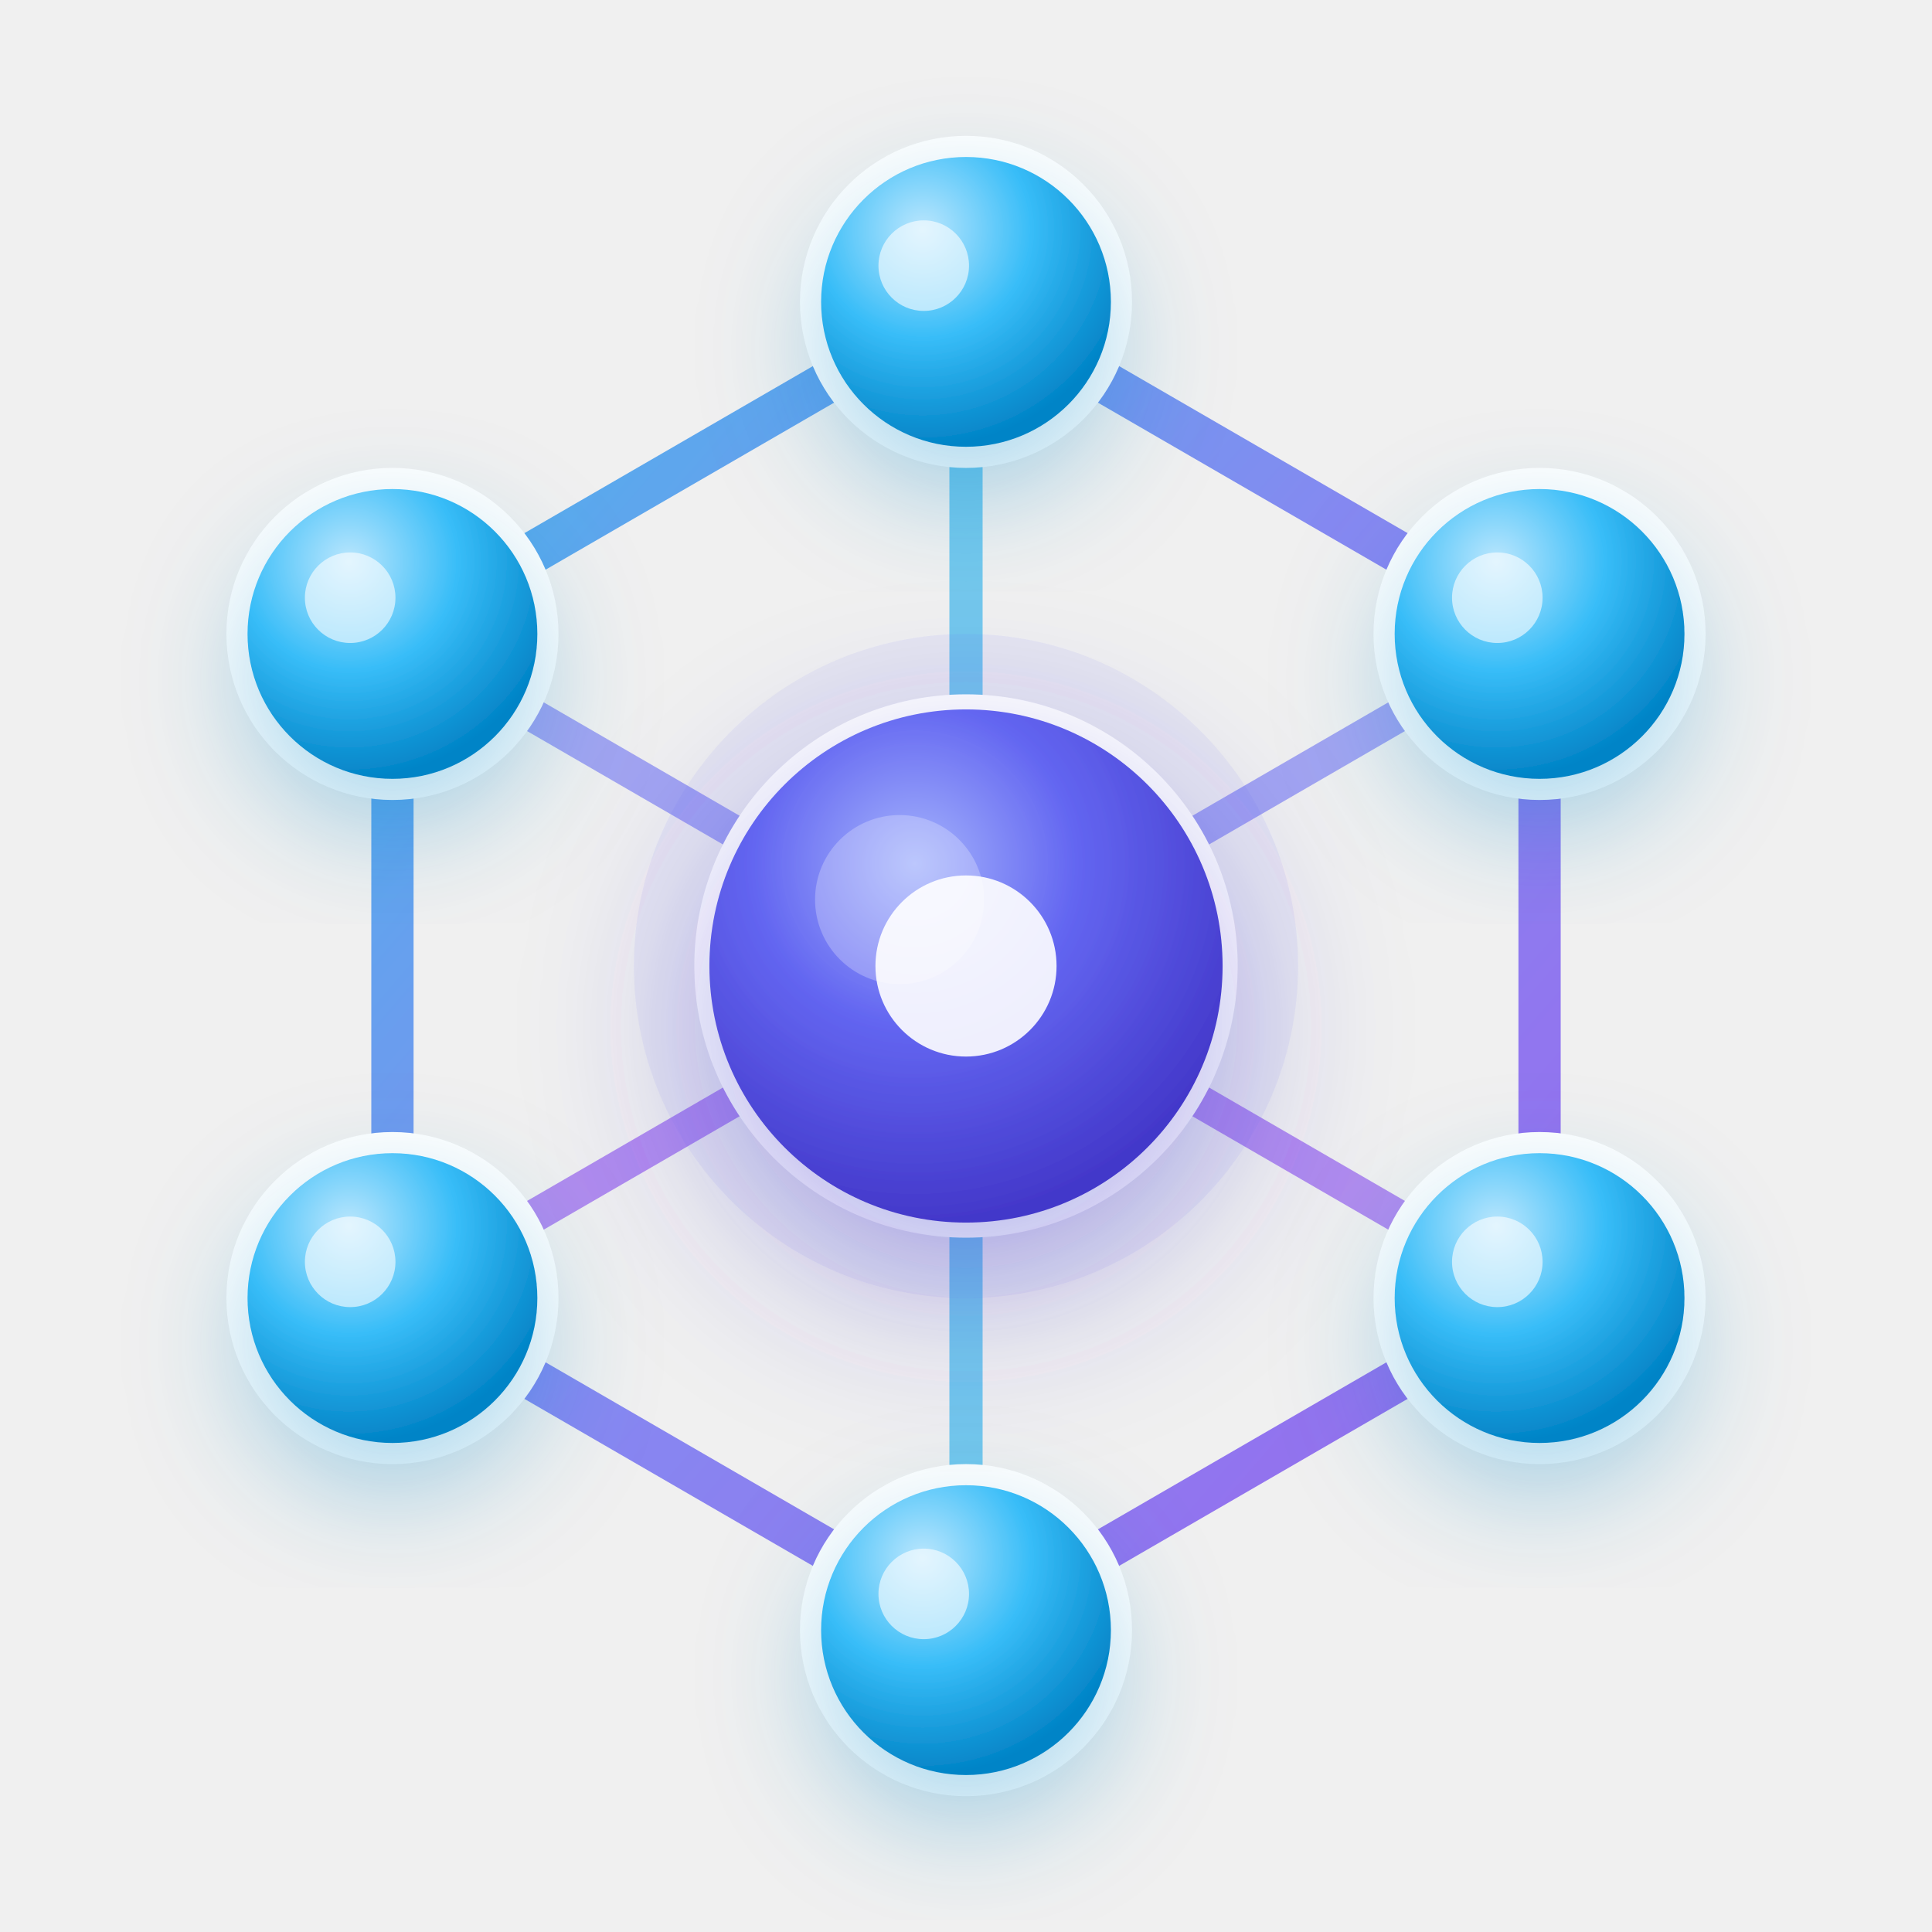
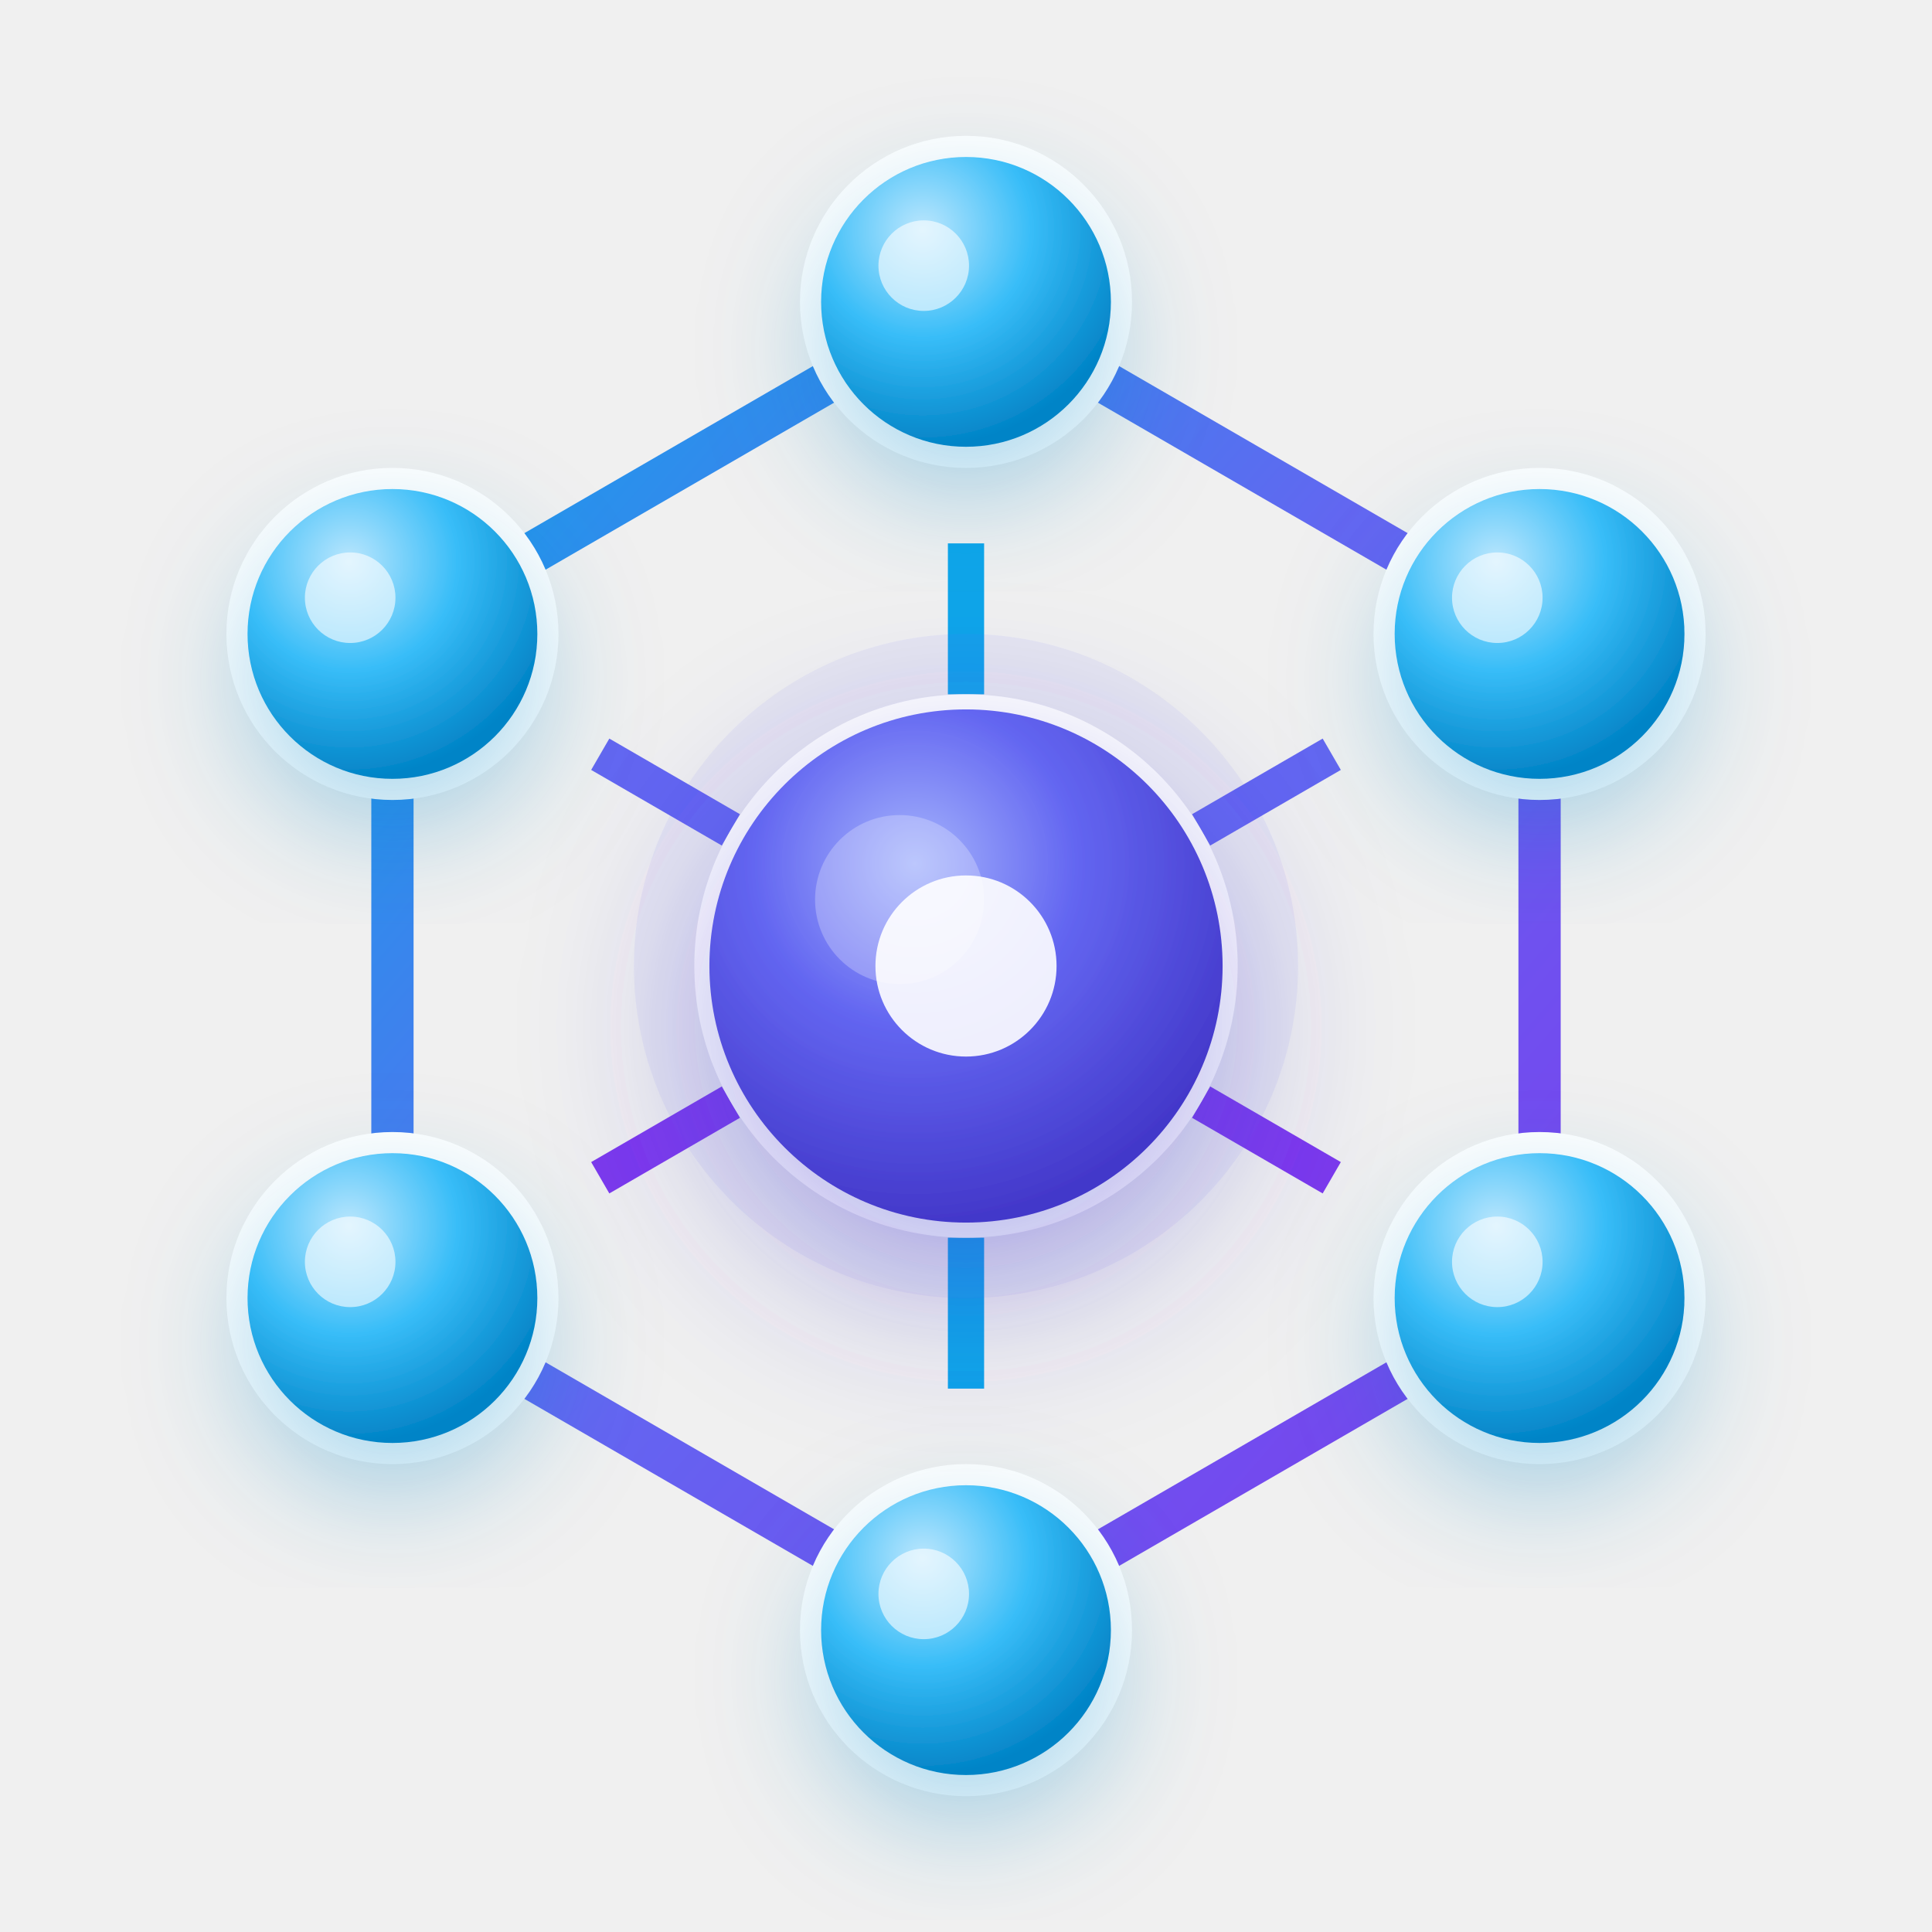
<svg xmlns="http://www.w3.org/2000/svg" viewBox="0 0 64 64" fill="none">
  <defs>
    <radialGradient id="gN" cx="35%" cy="25%" r="75%">
      <stop offset="0%" stop-color="#BAE6FD" />
      <stop offset="50%" stop-color="#38BDF8" />
      <stop offset="100%" stop-color="#0284C7" />
    </radialGradient>
    <radialGradient id="gC" cx="40%" cy="30%" r="70%">
      <stop offset="0%" stop-color="#A5B4FC" />
      <stop offset="45%" stop-color="#6366F1" />
      <stop offset="100%" stop-color="#4338CA" />
    </radialGradient>
    <linearGradient id="gR" x1="0" y1="0" x2="1" y2="1">
      <stop offset="0%" stop-color="#0EA5E9" />
      <stop offset="50%" stop-color="#6366F1" />
      <stop offset="100%" stop-color="#7C3AED" />
    </linearGradient>
    <filter id="fN" x="-50%" y="-50%" width="200%" height="200%">
      <feDropShadow dx="0" dy="1.5" stdDeviation="2" flood-color="#0284C7" flood-opacity="0.35" />
    </filter>
    <filter id="fC" x="-50%" y="-50%" width="200%" height="200%">
      <feDropShadow dx="0" dy="2" stdDeviation="3" flood-color="#4338CA" flood-opacity="0.4" />
    </filter>
  </defs>
-   <polygon points="32,10 51,21 51,43 32,54 13,43 13,21" stroke="url(#gR)" stroke-width="1.4" fill="none" opacity="0.75" />
-   <line x1="32" y1="32" x2="32" y2="10" stroke="#0EA5E9" stroke-width="1.1" stroke-opacity="0.55" />
-   <line x1="32" y1="32" x2="51" y2="21" stroke="#6366F1" stroke-width="1.1" stroke-opacity="0.55" />
-   <line x1="32" y1="32" x2="51" y2="43" stroke="#7C3AED" stroke-width="1.1" stroke-opacity="0.55" />
-   <line x1="32" y1="32" x2="32" y2="54" stroke="#0EA5E9" stroke-width="1.1" stroke-opacity="0.55" />
-   <line x1="32" y1="32" x2="13" y2="43" stroke="#7C3AED" stroke-width="1.1" stroke-opacity="0.55" />
-   <line x1="32" y1="32" x2="13" y2="21" stroke="#6366F1" stroke-width="1.1" stroke-opacity="0.55" />
+   <style>
+     /* 信号从中心向节点流动：dashoffset 正→0 */
+     @keyframes flow {
+       0%   { stroke-dashoffset: 28; stroke-opacity: 0.25; }
+       60%  { stroke-opacity: 0.75; }
+       100% { stroke-dashoffset: 0;  stroke-opacity: 0.25; }
+     }
+     /* 六边形轮廓缓慢旋转 opacity */
+     @keyframes ring-pulse {
+       0%, 100% { opacity: 0.55; }
+       50%       { opacity: 0.9; }
+     }
+     .spoke {
+       stroke-dasharray: 5 4;
+       animation: flow 1.8s linear infinite;
+     }
+     .s1 { animation-delay: 0s; }
+     .s2 { animation-delay: -0.3s; }
+     .s3 { animation-delay: -0.6s; }
+     .s4 { animation-delay: -0.9s; }
+     .s5 { animation-delay: -1.2s; }
+     .s6 { animation-delay: -1.5s; }
+     .ring { animation: ring-pulse 3s ease-in-out infinite; }
+   </style>
+   <polygon class="ring" points="32,10 51,21 51,43 32,54 13,43 13,21" stroke="url(#gR)" stroke-width="1.4" fill="none" />
+   <line class="spoke s1" x1="32" y1="32" x2="32" y2="10" stroke="#0EA5E9" stroke-width="1.2" />
+   <line class="spoke s2" x1="32" y1="32" x2="51" y2="21" stroke="#6366F1" stroke-width="1.2" />
+   <line class="spoke s3" x1="32" y1="32" x2="51" y2="43" stroke="#7C3AED" stroke-width="1.2" />
+   <line class="spoke s4" x1="32" y1="32" x2="32" y2="54" stroke="#0EA5E9" stroke-width="1.2" />
+   <line class="spoke s5" x1="32" y1="32" x2="13" y2="43" stroke="#7C3AED" stroke-width="1.2" />
+   <line class="spoke s6" x1="32" y1="32" x2="13" y2="21" stroke="#6366F1" stroke-width="1.2" />
  <circle cx="32" cy="10" r="5.5" fill="white" />
  <circle cx="32" cy="10" r="4.8" fill="url(#gN)" filter="url(#fN)" />
  <circle cx="30.6" cy="8.8" r="1.5" fill="white" opacity="0.6" />
  <circle cx="51" cy="21" r="5.5" fill="white" />
  <circle cx="51" cy="21" r="4.8" fill="url(#gN)" filter="url(#fN)" />
  <circle cx="49.6" cy="19.8" r="1.5" fill="white" opacity="0.6" />
  <circle cx="51" cy="43" r="5.5" fill="white" />
  <circle cx="51" cy="43" r="4.8" fill="url(#gN)" filter="url(#fN)" />
  <circle cx="49.6" cy="41.8" r="1.5" fill="white" opacity="0.6" />
  <circle cx="32" cy="54" r="5.5" fill="white" />
  <circle cx="32" cy="54" r="4.8" fill="url(#gN)" filter="url(#fN)" />
  <circle cx="30.6" cy="52.8" r="1.5" fill="white" opacity="0.6" />
  <circle cx="13" cy="43" r="5.5" fill="white" />
  <circle cx="13" cy="43" r="4.8" fill="url(#gN)" filter="url(#fN)" />
  <circle cx="11.6" cy="41.8" r="1.5" fill="white" opacity="0.6" />
  <circle cx="13" cy="21" r="5.5" fill="white" />
  <circle cx="13" cy="21" r="4.8" fill="url(#gN)" filter="url(#fN)" />
  <circle cx="11.6" cy="19.8" r="1.5" fill="white" opacity="0.6" />
  <circle cx="32" cy="32" r="11" fill="#6366F1" opacity="0.08" />
  <circle cx="32" cy="32" r="9" fill="white" />
  <circle cx="32" cy="32" r="8.5" fill="url(#gC)" filter="url(#fC)" />
  <circle cx="29.8" cy="29.8" r="2.8" fill="white" opacity="0.25" />
  <circle cx="32" cy="32" r="3" fill="white" opacity="0.9" />
</svg>
